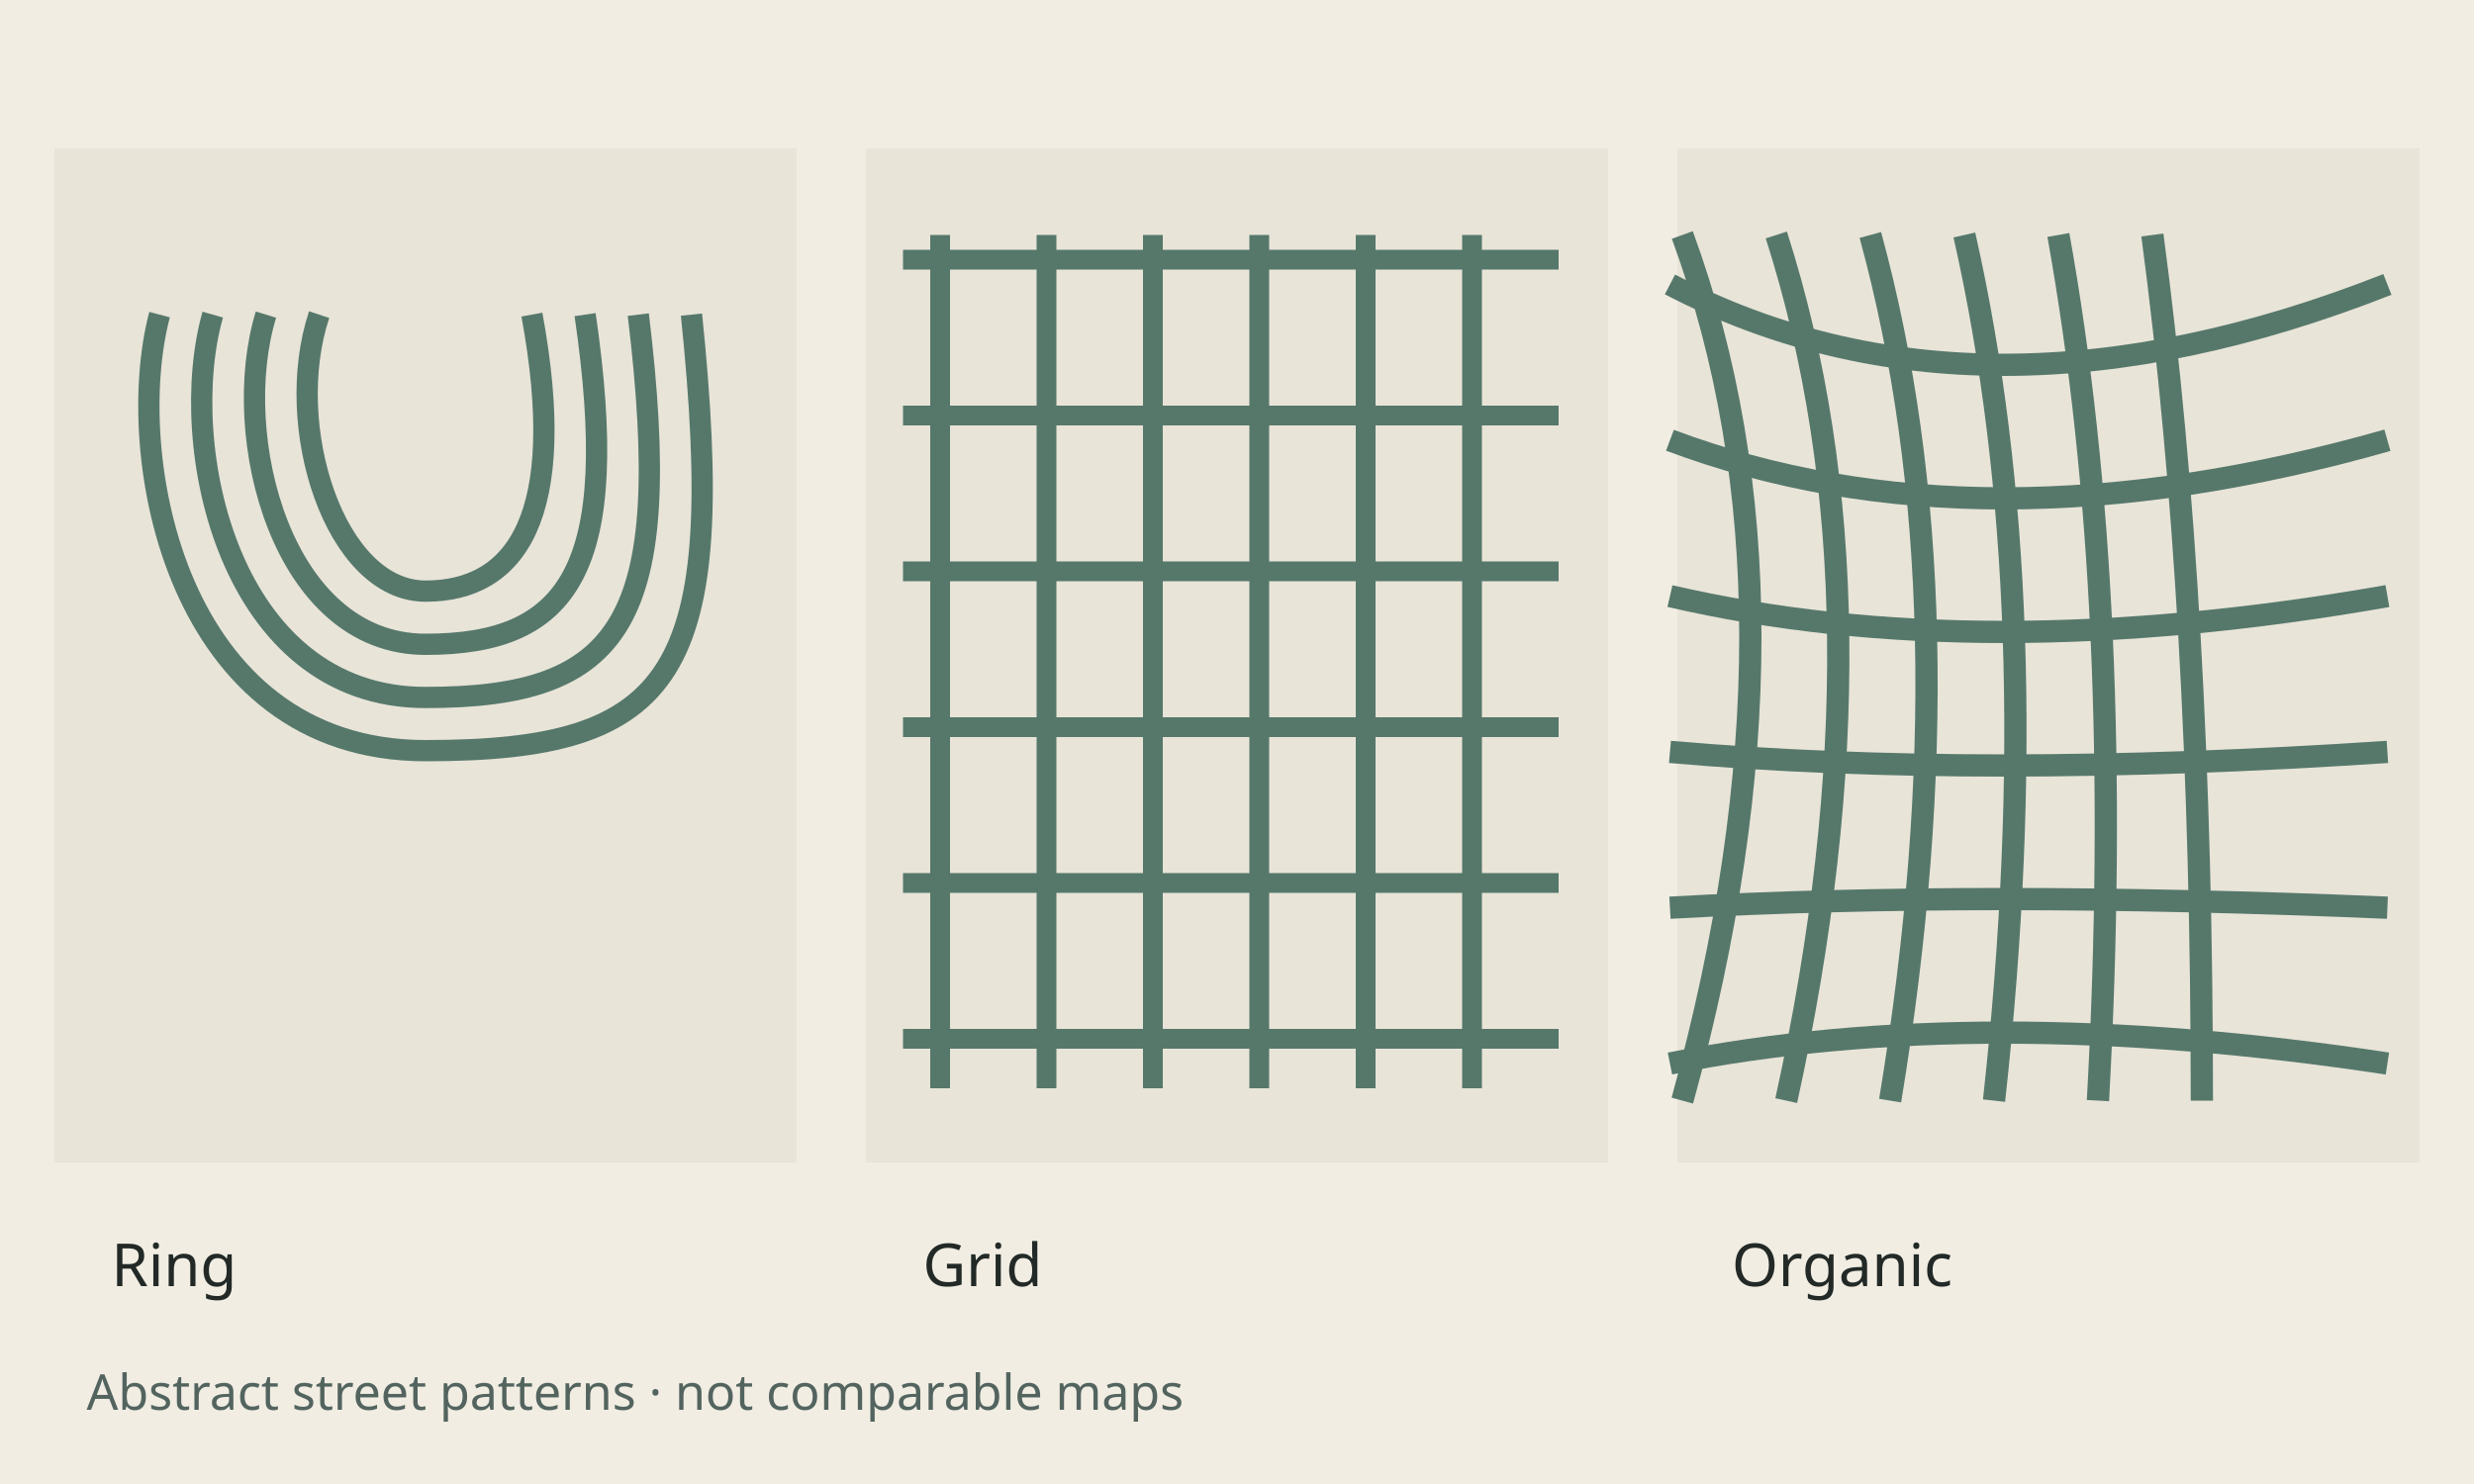
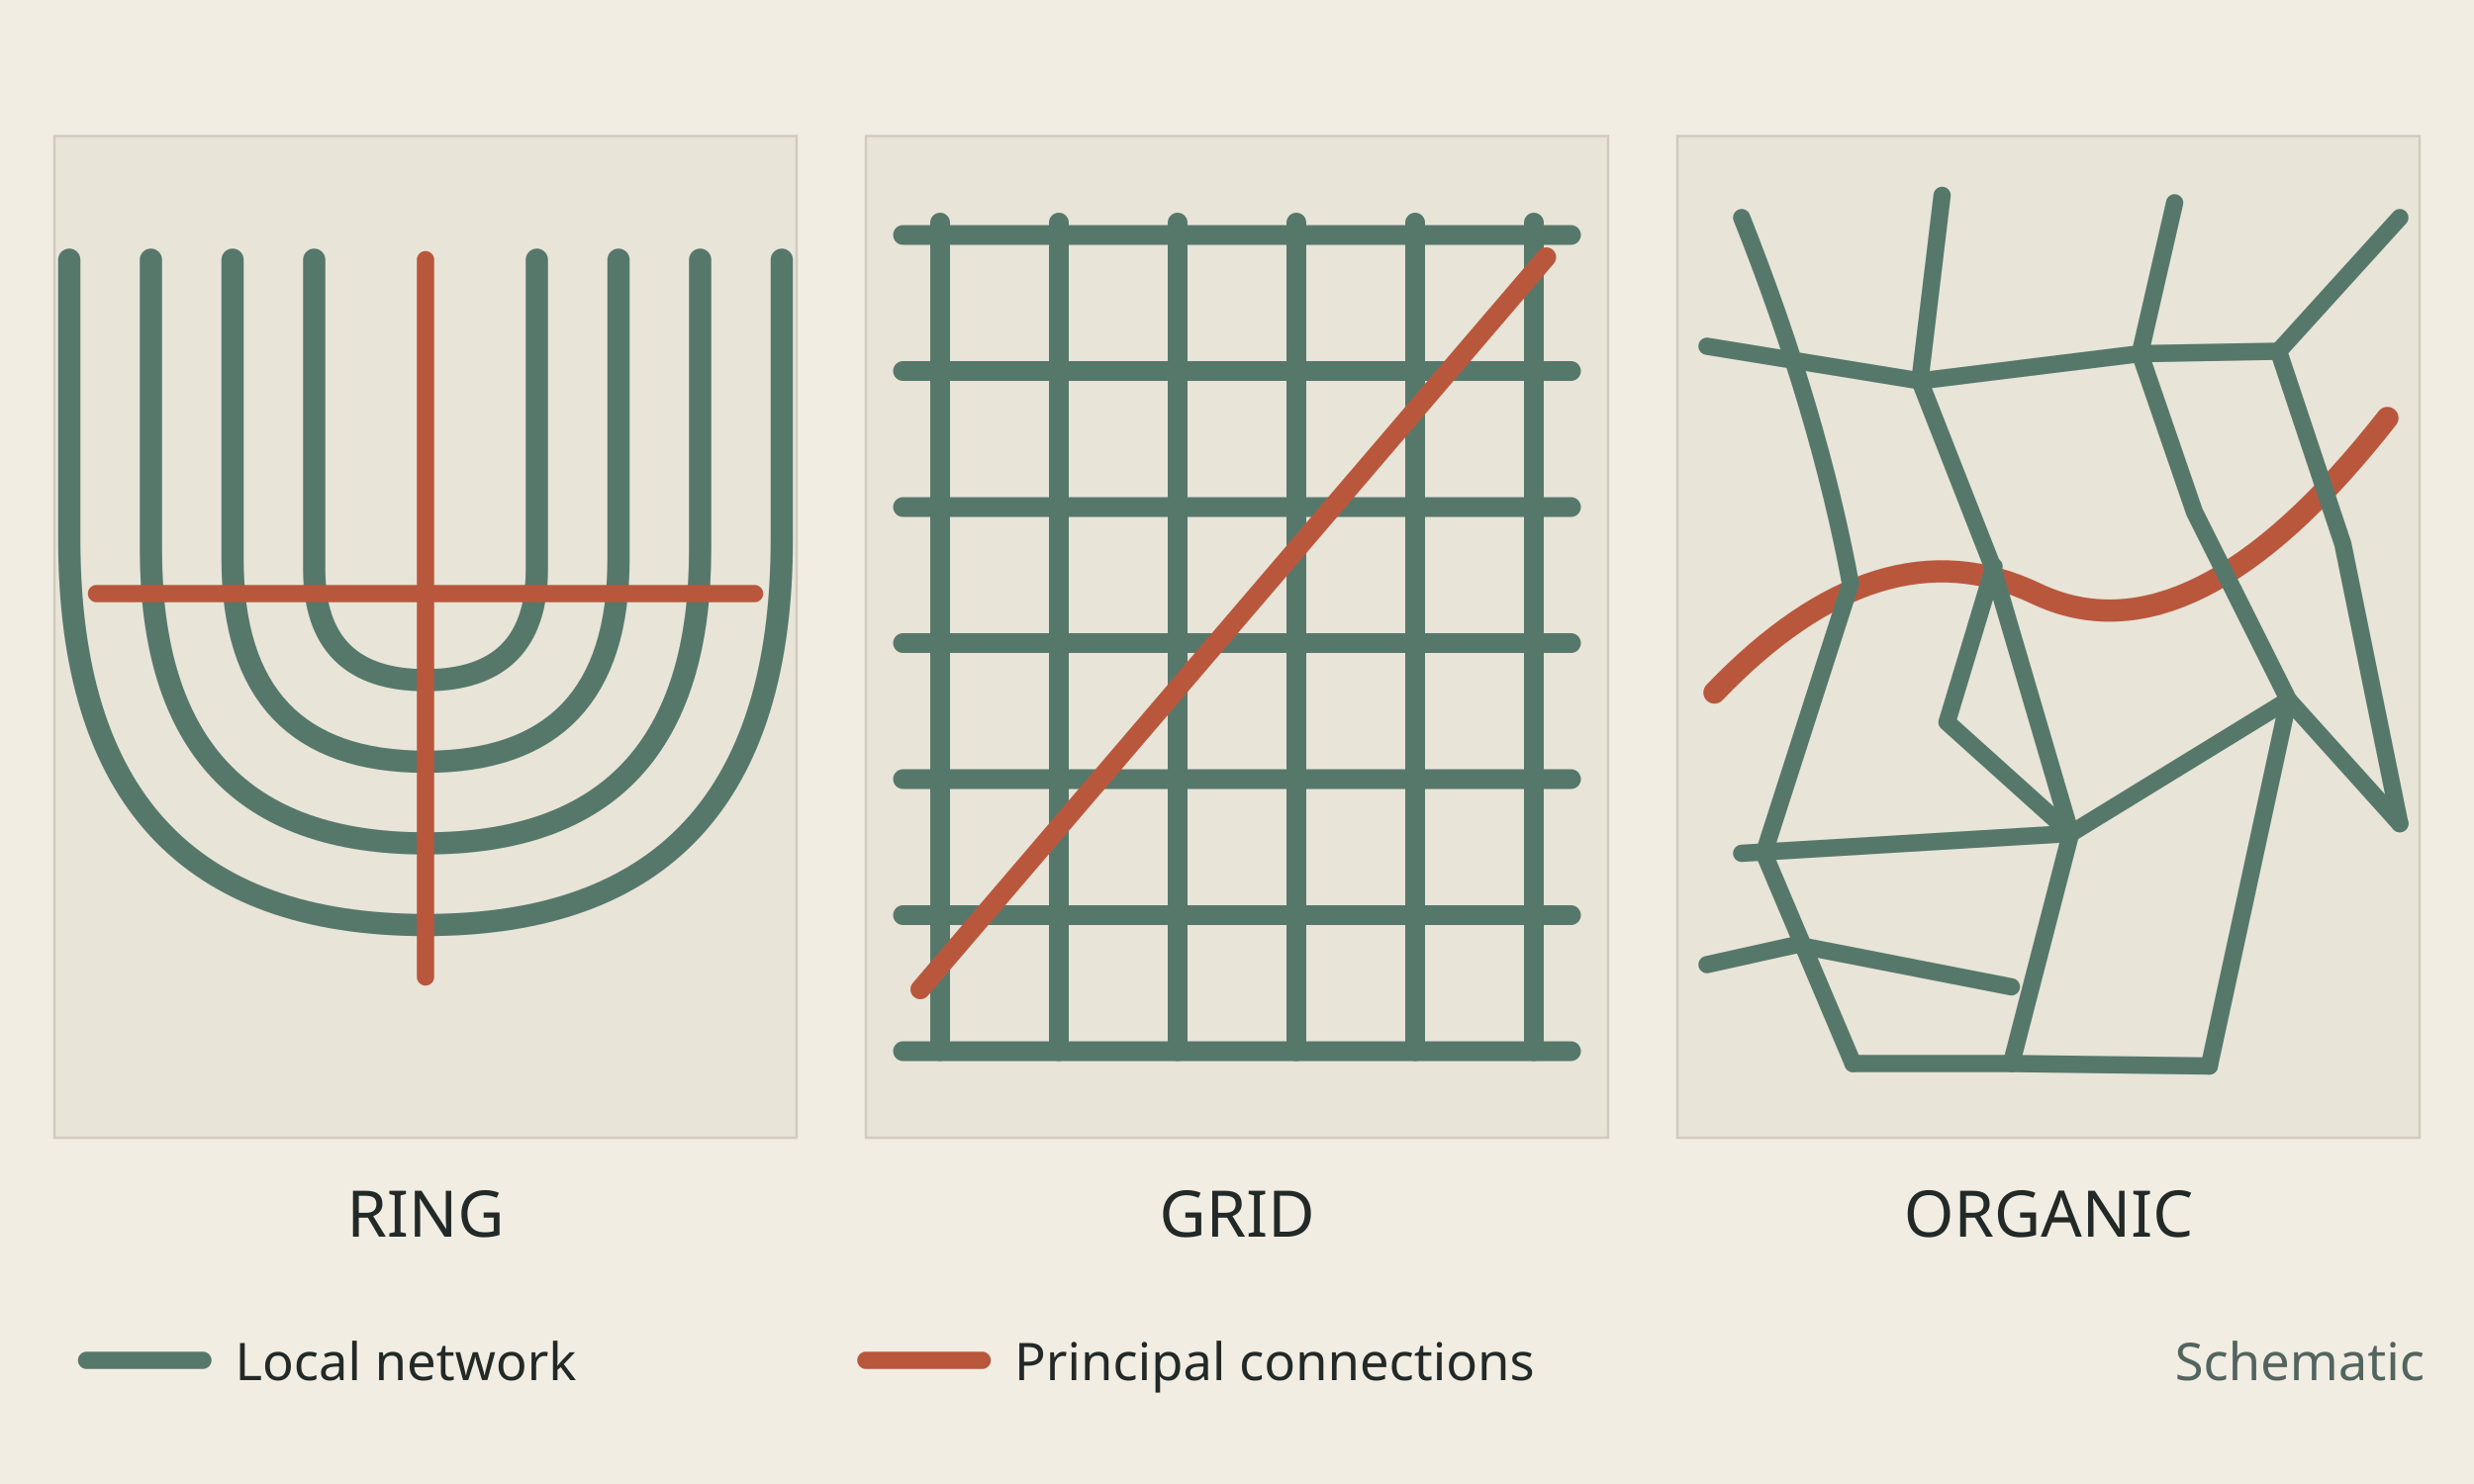
<svg xmlns="http://www.w3.org/2000/svg" width="1000" height="600" viewBox="0 0 1000 600">
-   <rect x="0" y="0" width="1000" height="600" fill="#F1EDE3" />
-   <rect x="22" y="60" width="300" height="410" fill="#E8E4D8" />
-   <rect x="350" y="60" width="300" height="410" fill="#E8E4D8" />
-   <rect x="678" y="60" width="300" height="410" fill="#E8E4D8" />
-   <g transform="translate(172 196) scale(.43)">
-     <g transform="translate(0 0) scale(1)" fill="none" stroke="#56786B" stroke-width="20">
-       <path d="M -100 -160 C -135 -55, -85 100, 0 100 S 135 30, 100 -160" />
-       <path d="M -150 -160 C -185 -46, -135 150, 0 150 S 185 80, 150 -160" />
-       <path d="M -200 -160 C -235 -37, -185 200, 0 200 S 235 130, 200 -160" />
-       <path d="M -250 -160 C -285 -28, -235 250, 0 250 S 285 180, 250 -160" />
-     </g>
-   </g>
-   <path d="M380 95 V440 M365 105 H630" stroke="#56786B" stroke-width="8" />
-   <path d="M423 95 V440 M365 168 H630" stroke="#56786B" stroke-width="8" />
-   <path d="M466 95 V440 M365 231 H630" stroke="#56786B" stroke-width="8" />
-   <path d="M509 95 V440 M365 294 H630" stroke="#56786B" stroke-width="8" />
-   <path d="M552 95 V440 M365 357 H630" stroke="#56786B" stroke-width="8" />
-   <path d="M595 95 V440 M365 420 H630" stroke="#56786B" stroke-width="8" />
-   <g stroke="#56786B" stroke-width="9" fill="none">
-     <path d="M680 95 Q735 245 680 445 M675 115 Q800 180 965 115" />
-     <path d="M718 95 Q766 245 722 445 M675 178 Q800 225 965 178" />
-     <path d="M756 95 Q797 245 764 445 M675 241 Q800 270 965 241" />
-     <path d="M794 95 Q828 245 806 445 M675 304 Q800 315 965 304" />
-     <path d="M832 95 Q859 245 848 445 M675 367 Q800 360 965 367" />
-     <path d="M870 95 Q890 245 890 445 M675 430 Q800 405 965 430" />
-   </g>
-   <text x="45" y="520" font-family="sans-serif" font-size="24" fill="#222926">Ring</text>
-   <text x="373" y="520" font-family="sans-serif" font-size="24" fill="#222926">Grid</text>
-   <text x="700" y="520" font-family="sans-serif" font-size="24" fill="#222926">Organic</text>
-   <text x="35" y="570" font-family="sans-serif" font-size="20" fill="#53645F">Abstract street patterns · not comparable maps</text>
+   <rect width="1000" height="600" fill="#F1EDE3" />
+   <rect x="22" y="55" width="300" height="405" fill="#E8E4D8" stroke="#D2CABE" />
+   <rect x="350" y="55" width="300" height="405" fill="#E8E4D8" stroke="#D2CABE" />
+   <rect x="678" y="55" width="300" height="405" fill="#E8E4D8" stroke="#D2CABE" />
+   <path d="M127 105 V230 Q127 275 172 275 Q217 275 217 230 V105" stroke="#56786B" stroke-width="9" fill="none" stroke-linejoin="round" stroke-linecap="round" />
+   <path d="M94 105 V226 Q94 308 172 308 Q250 308 250 226 V105" stroke="#56786B" stroke-width="9" fill="none" stroke-linejoin="round" stroke-linecap="round" />
+   <path d="M61 105 V222 Q61 341 172 341 Q283 341 283 222 V105" stroke="#56786B" stroke-width="9" fill="none" stroke-linejoin="round" stroke-linecap="round" />
+   <path d="M28 105 V218 Q28 374 172 374 Q316 374 316 218 V105" stroke="#56786B" stroke-width="9" fill="none" stroke-linejoin="round" stroke-linecap="round" />
+   <path d="M172 105V395 M39 240H305" stroke="#B9573D" stroke-width="7" fill="none" stroke-linejoin="round" stroke-linecap="round" />
+   <path d="M380 90V425" stroke="#56786B" stroke-width="8" fill="none" stroke-linejoin="round" stroke-linecap="round" />
+   <path d="M428 90V425" stroke="#56786B" stroke-width="8" fill="none" stroke-linejoin="round" stroke-linecap="round" />
+   <path d="M476 90V425" stroke="#56786B" stroke-width="8" fill="none" stroke-linejoin="round" stroke-linecap="round" />
+   <path d="M524 90V425" stroke="#56786B" stroke-width="8" fill="none" stroke-linejoin="round" stroke-linecap="round" />
+   <path d="M572 90V425" stroke="#56786B" stroke-width="8" fill="none" stroke-linejoin="round" stroke-linecap="round" />
+   <path d="M620 90V425" stroke="#56786B" stroke-width="8" fill="none" stroke-linejoin="round" stroke-linecap="round" />
+   <path d="M365 95H635" stroke="#56786B" stroke-width="8" fill="none" stroke-linejoin="round" stroke-linecap="round" />
+   <path d="M365 150H635" stroke="#56786B" stroke-width="8" fill="none" stroke-linejoin="round" stroke-linecap="round" />
+   <path d="M365 205H635" stroke="#56786B" stroke-width="8" fill="none" stroke-linejoin="round" stroke-linecap="round" />
+   <path d="M365 260H635" stroke="#56786B" stroke-width="8" fill="none" stroke-linejoin="round" stroke-linecap="round" />
+   <path d="M365 315H635" stroke="#56786B" stroke-width="8" fill="none" stroke-linejoin="round" stroke-linecap="round" />
+   <path d="M365 370H635" stroke="#56786B" stroke-width="8" fill="none" stroke-linejoin="round" stroke-linecap="round" />
+   <path d="M365 425H635" stroke="#56786B" stroke-width="8" fill="none" stroke-linejoin="round" stroke-linecap="round" />
+   <path d="M372 400L625 104" stroke="#B9573D" stroke-width="8" fill="none" stroke-linejoin="round" stroke-linecap="round" />
+   <path d="M693 280Q760 210 823 240T965 169" stroke="#B9573D" stroke-width="9" fill="none" stroke-linejoin="round" stroke-linecap="round" />
+   <path d="M704 88Q735 166 748 236L713 345L749 430" stroke="#56786B" stroke-width="7" fill="none" stroke-linejoin="round" stroke-linecap="round" />
+   <path d="M785 79L776 154L805 228L837 337L813 430" stroke="#56786B" stroke-width="7" fill="none" stroke-linejoin="round" stroke-linecap="round" />
+   <path d="M879 82L865 143L887 207L925 283L893 431" stroke="#56786B" stroke-width="7" fill="none" stroke-linejoin="round" stroke-linecap="round" />
+   <path d="M970 88L921 142L947 220L970 333" stroke="#56786B" stroke-width="7" fill="none" stroke-linejoin="round" stroke-linecap="round" />
+   <path d="M690 140L776 154L865 143L921 142" stroke="#56786B" stroke-width="7" fill="none" stroke-linejoin="round" stroke-linecap="round" />
+   <path d="M704 345L837 337L925 283L970 333" stroke="#56786B" stroke-width="7" fill="none" stroke-linejoin="round" stroke-linecap="round" />
+   <path d="M749 430L813 430L893 431" stroke="#56786B" stroke-width="7" fill="none" stroke-linejoin="round" stroke-linecap="round" />
+   <path d="M690 390L726 382L813 399" stroke="#56786B" stroke-width="7" fill="none" stroke-linejoin="round" stroke-linecap="round" />
+   <path d="M806 229L787 292L837 337" stroke="#56786B" stroke-width="7" fill="none" stroke-linejoin="round" stroke-linecap="round" />
+   <text x="172" y="500" font-family="sans-serif" font-size="26" text-anchor="middle" fill="#222926">RING</text>
+   <text x="500" y="500" font-family="sans-serif" font-size="26" text-anchor="middle" fill="#222926">GRID</text>
+   <text x="828" y="500" font-family="sans-serif" font-size="26" text-anchor="middle" fill="#222926">ORGANIC</text>
+   <path d="M35 550H82" stroke="#56786B" stroke-width="7" fill="none" stroke-linejoin="round" stroke-linecap="round" />
+   <text x="95" y="558" font-family="sans-serif" font-size="21" text-anchor="start" fill="#222926">Local network</text>
+   <path d="M350 550H397" stroke="#B9573D" stroke-width="7" fill="none" stroke-linejoin="round" stroke-linecap="round" />
+   <text x="410" y="558" font-family="sans-serif" font-size="21" text-anchor="start" fill="#222926">Principal connections</text>
+   <text x="980" y="558" font-family="sans-serif" font-size="21" text-anchor="end" fill="#53645F">Schematic</text>
</svg>
